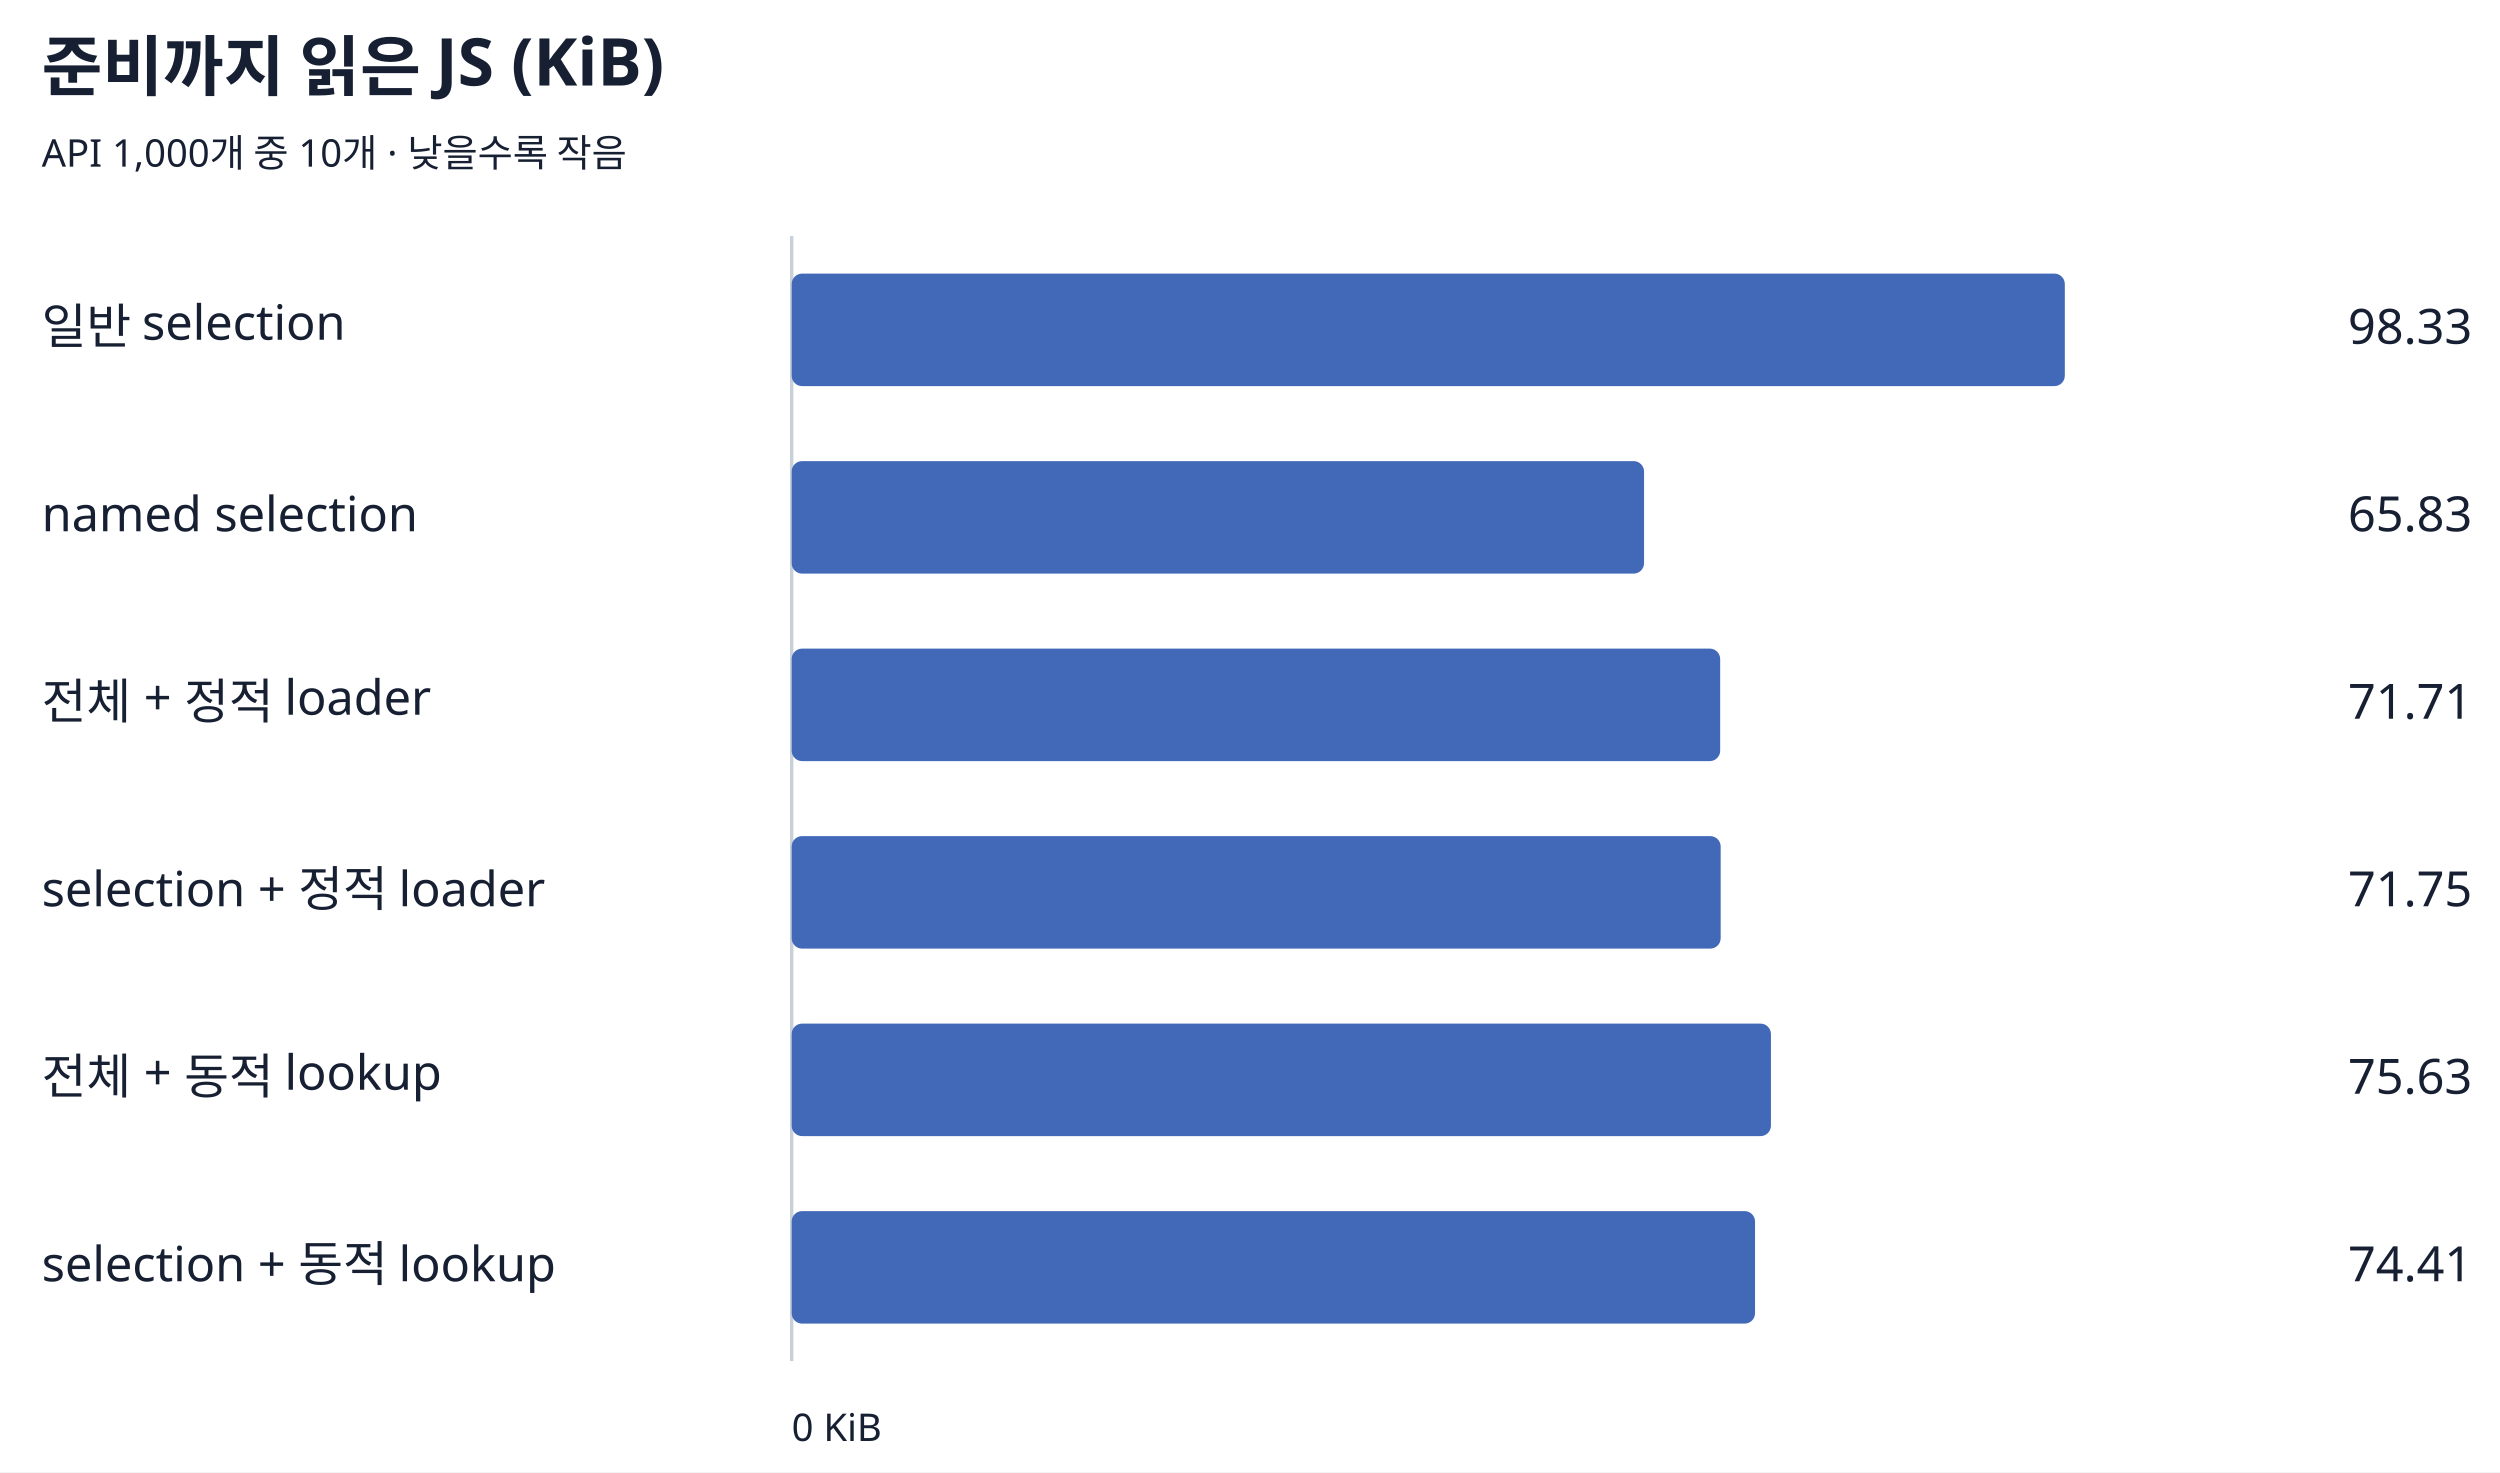
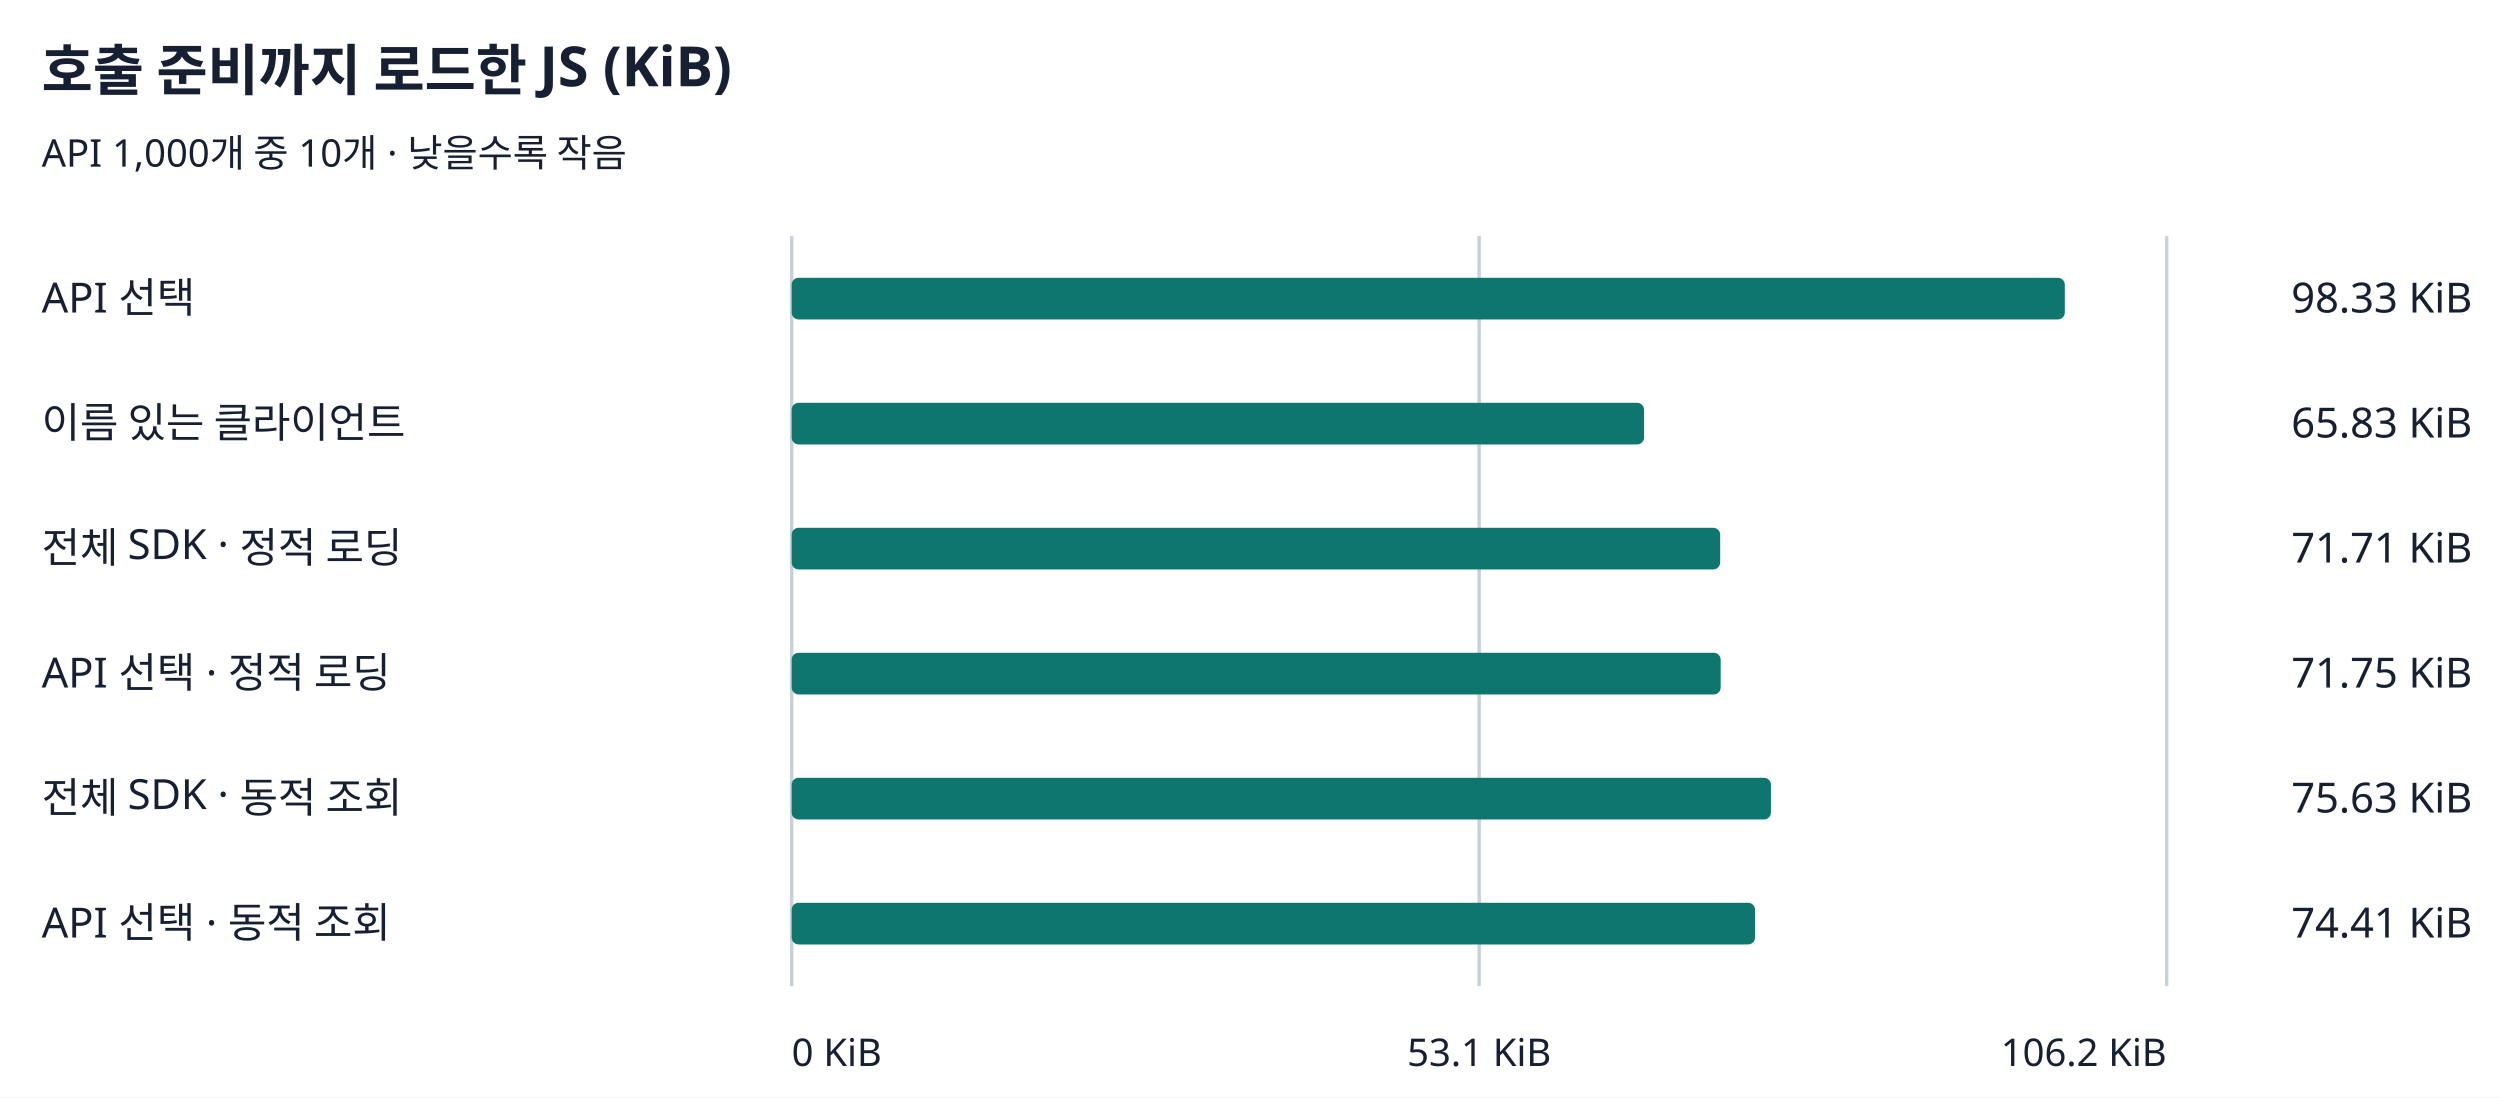
- <svg xmlns="http://www.w3.org/2000/svg" width="720" height="424" viewBox="0 0 720 424" role="img" aria-label="준비까지 읽은 JS (KiB)">
-   <rect width="720" height="424" fill="white" />
-   <g font-family="system-ui,sans-serif" font-size="14" fill="#172033">
-     <text x="12" y="26" font-size="19" font-weight="600">준비까지 읽은 JS (KiB)</text>
+ <svg xmlns="http://www.w3.org/2000/svg" width="720" height="316" viewBox="0 0 720 316" role="img" aria-label="호출 준비까지 로드한 JS (KiB)">
+   <rect width="720" height="316" fill="white" />
+   <g font-family="system-ui,sans-serif" font-size="12" fill="#172033">
+     <text x="12" y="26" font-size="16" font-weight="600">호출 준비까지 로드한 JS (KiB)</text>
    <text x="12" y="48" font-size="11">API 1,000개 중 10개 · 낮을수록 작음</text>
    <g transform="translate(0 56)">
-       <line x1="228" y1="12" x2="228" y2="336" stroke="#cad0d9" />
+       <line x1="228" y1="12" x2="228" y2="228" stroke="#cad0d9" />
+       <text x="228" y="251" text-anchor="start" font-size="11">0 KiB</text>
+       <line x1="426" y1="12" x2="426" y2="228" stroke="#cad0d9" />
+       <text x="426" y="251" text-anchor="middle" font-size="11">53.1 KiB</text>
+       <line x1="624" y1="12" x2="624" y2="228" stroke="#cad0d9" />
+       <text x="624" y="251" text-anchor="end" font-size="11">106.2 KiB</text>
      <g>
-         <text x="12" y="43">일반 selection</text>
-         <rect x="228" y="22.8" width="366.667" height="32.4" rx="3" fill="#4169b8" />
-         <text x="712" y="43" text-anchor="end">98.33</text>
+         <text x="12" y="34">API 선택</text>
+         <rect x="228" y="24" width="366.667" height="12" rx="2" fill="#0f766e" />
+         <text x="712" y="34" text-anchor="end">98.33 KiB</text>
      </g>
      <g>
-         <text x="12" y="97">named selection</text>
-         <rect x="228" y="76.8" width="245.487" height="32.4" rx="3" fill="#4169b8" />
-         <text x="712" y="97" text-anchor="end">65.83</text>
+         <text x="12" y="70">이름 있는 클라이언트</text>
+         <rect x="228" y="60" width="245.487" height="12" rx="2" fill="#0f766e" />
+         <text x="712" y="70" text-anchor="end">65.83 KiB</text>
      </g>
      <g>
-         <text x="12" y="151">전체 + 정적 loader</text>
-         <rect x="228" y="130.8" width="267.413" height="32.4" rx="3" fill="#4169b8" />
-         <text x="712" y="151" text-anchor="end">71.71</text>
+         <text x="12" y="106">전체 SDK · 정적 로딩</text>
+         <rect x="228" y="96" width="267.413" height="12" rx="2" fill="#0f766e" />
+         <text x="712" y="106" text-anchor="end">71.71 KiB</text>
      </g>
      <g>
-         <text x="12" y="205">selection + 정적 loader</text>
-         <rect x="228" y="184.8" width="267.555" height="32.4" rx="3" fill="#4169b8" />
-         <text x="712" y="205" text-anchor="end">71.75</text>
+         <text x="12" y="142">API 선택 · 정적 로딩</text>
+         <rect x="228" y="132" width="267.555" height="12" rx="2" fill="#0f766e" />
+         <text x="712" y="142" text-anchor="end">71.75 KiB</text>
      </g>
      <g>
-         <text x="12" y="259">전체 + 동적 lookup</text>
-         <rect x="228" y="238.8" width="282.03" height="32.4" rx="3" fill="#4169b8" />
-         <text x="712" y="259" text-anchor="end">75.63</text>
+         <text x="12" y="178">전체 SDK · 동적 조회</text>
+         <rect x="228" y="168" width="282.03" height="12" rx="2" fill="#0f766e" />
+         <text x="712" y="178" text-anchor="end">75.63 KiB</text>
      </g>
      <g>
-         <text x="12" y="313">selection + 동적 lookup</text>
-         <rect x="228" y="292.8" width="277.453" height="32.4" rx="3" fill="#4169b8" />
-         <text x="712" y="313" text-anchor="end">74.41</text>
+         <text x="12" y="214">API 선택 · 동적 조회</text>
+         <rect x="228" y="204" width="277.453" height="12" rx="2" fill="#0f766e" />
+         <text x="712" y="214" text-anchor="end">74.41 KiB</text>
      </g>
-       <text x="228" y="359" font-size="11">0 KiB</text>
    </g>
  </g>
</svg>
